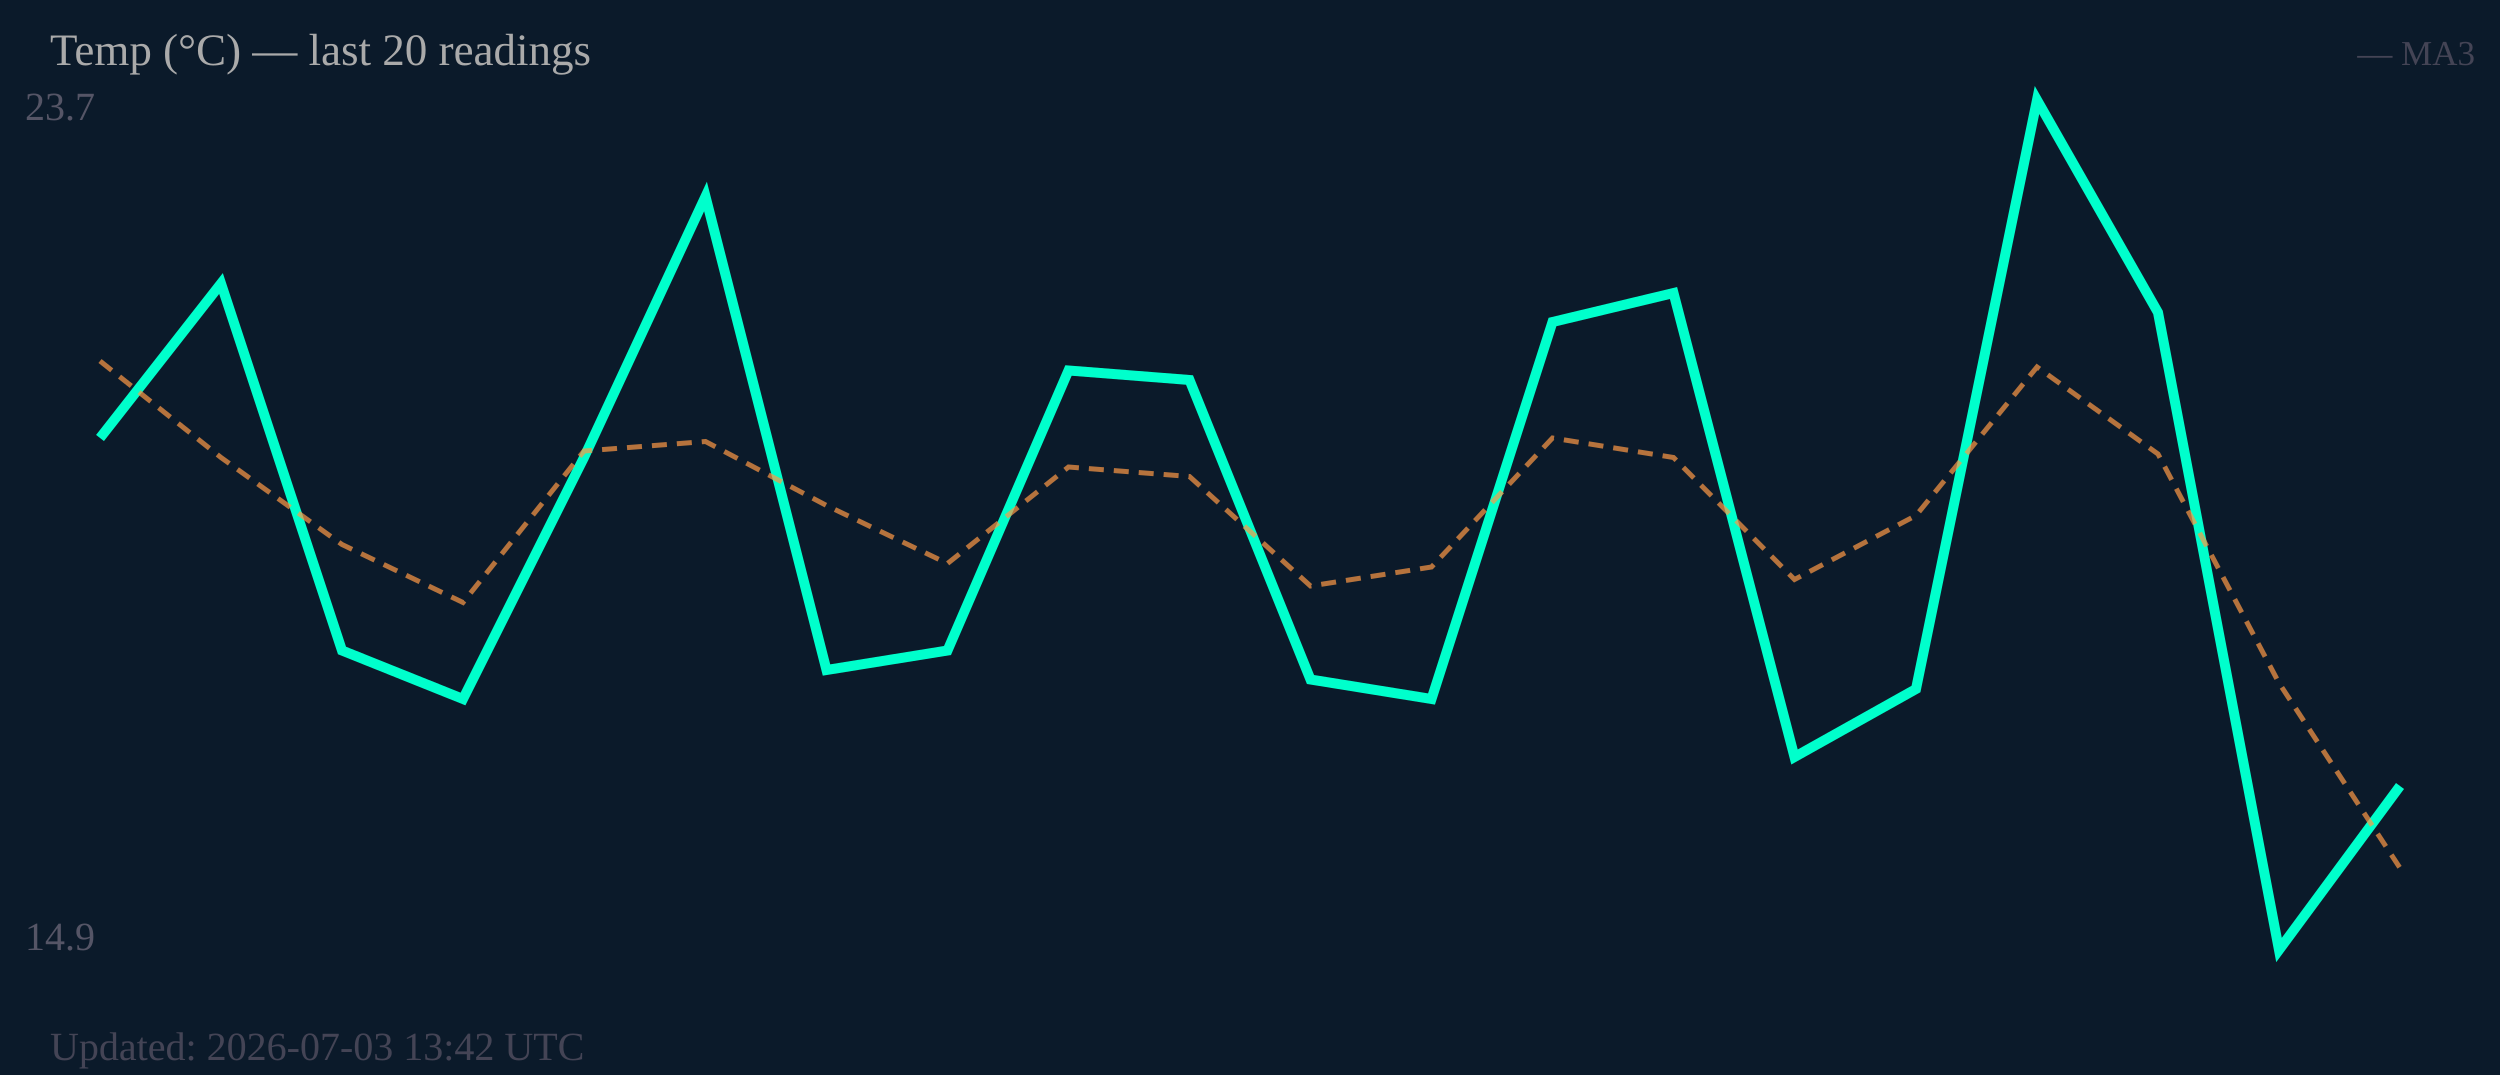
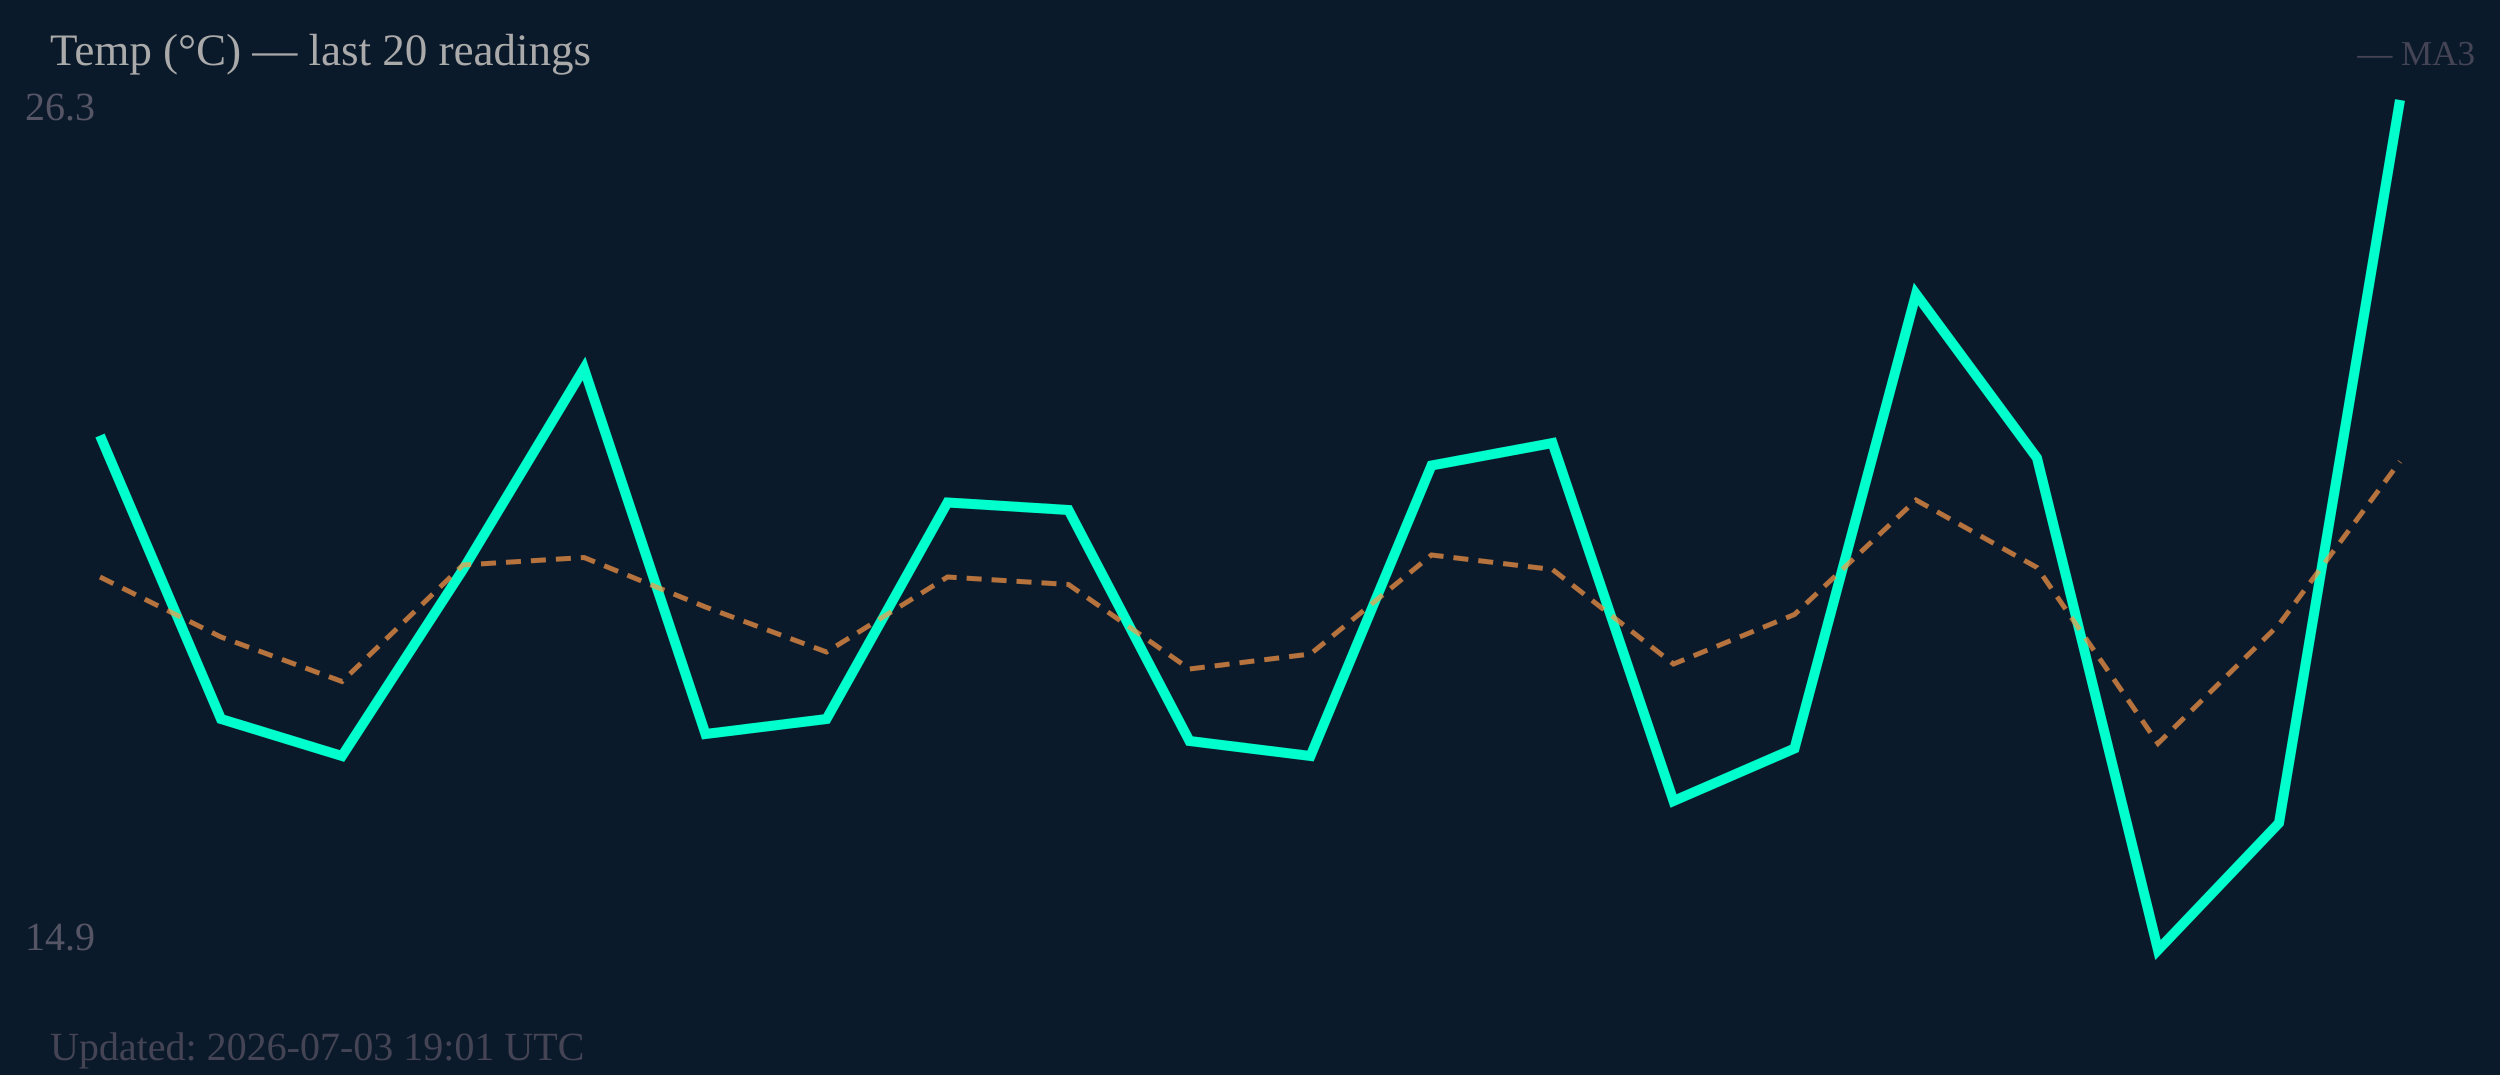
<svg xmlns="http://www.w3.org/2000/svg" width="500" height="215" viewBox="0 0 500 215">
  <rect width="500" height="215" fill="#0b1a2a" />
-   <text x="5" y="24" font-size="8" fill="#556">23.7</text>
+   <text x="5" y="24" font-size="8" fill="#556">26.3</text>
  <text x="5" y="190" font-size="8" fill="#556">14.9</text>
-   <polyline fill="none" stroke="#00ffcc" stroke-width="2" points="20.0,87.6 44.2,56.7 68.4,130.1 92.6,139.8 116.8,91.5 141.1,39.3 165.3,134.0 189.5,130.1 213.7,74.1 237.9,76.0 262.1,135.9 286.3,139.8 310.5,64.4 334.7,58.6 358.9,151.4 383.2,137.8 407.4,20.0 431.6,62.5 455.8,190.0 480.0,157.2" />
-   <polyline fill="none" stroke="#ff9944" stroke-width="1" stroke-dasharray="3,2" opacity="0.7" points="20.0,72.2 44.2,91.5 68.4,108.9 92.6,120.5 116.8,90.2 141.1,88.3 165.3,101.1 189.5,112.7 213.7,93.4 237.9,95.3 262.1,117.2 286.3,113.4 310.5,87.6 334.7,91.5 358.9,115.9 383.2,103.1 407.4,73.4 431.6,90.8 455.8,136.6 480.0,173.6" />
+   <polyline fill="none" stroke="#00ffcc" stroke-width="2" points="20.0,87.1 44.2,143.8 68.4,151.2 92.6,113.9 116.8,73.7 141.1,146.8 165.3,143.8 189.5,100.5 213.7,102.0 237.9,148.2 262.1,151.2 286.3,93.1 310.5,88.6 334.7,160.2 358.9,149.7 383.2,58.8 407.4,91.6 431.6,190.0 455.8,164.6 480.0,20.0" />
+   <polyline fill="none" stroke="#ff9944" stroke-width="1" stroke-dasharray="3,2" opacity="0.7" points="20.0,115.4 44.2,127.4 68.4,136.3 92.6,113.0 116.8,111.5 141.1,121.4 165.3,130.4 189.5,115.4 213.7,116.9 237.9,133.8 262.1,130.8 286.3,111.0 310.5,113.9 334.7,132.8 358.9,122.9 383.2,100.0 407.4,113.5 431.6,148.7 455.8,124.9 480.0,92.3" />
  <text x="10" y="13" font-size="9" fill="#aaa">Temp (°C) — last 20 readings</text>
  <text x="495" y="13" font-size="7" fill="#445" text-anchor="end">— MA3</text>
-   <text x="10" y="212" font-size="8" fill="#445">Updated: 2026-07-03 13:42 UTC</text>
+   <text x="10" y="212" font-size="8" fill="#445">Updated: 2026-07-03 19:01 UTC</text>
</svg>
